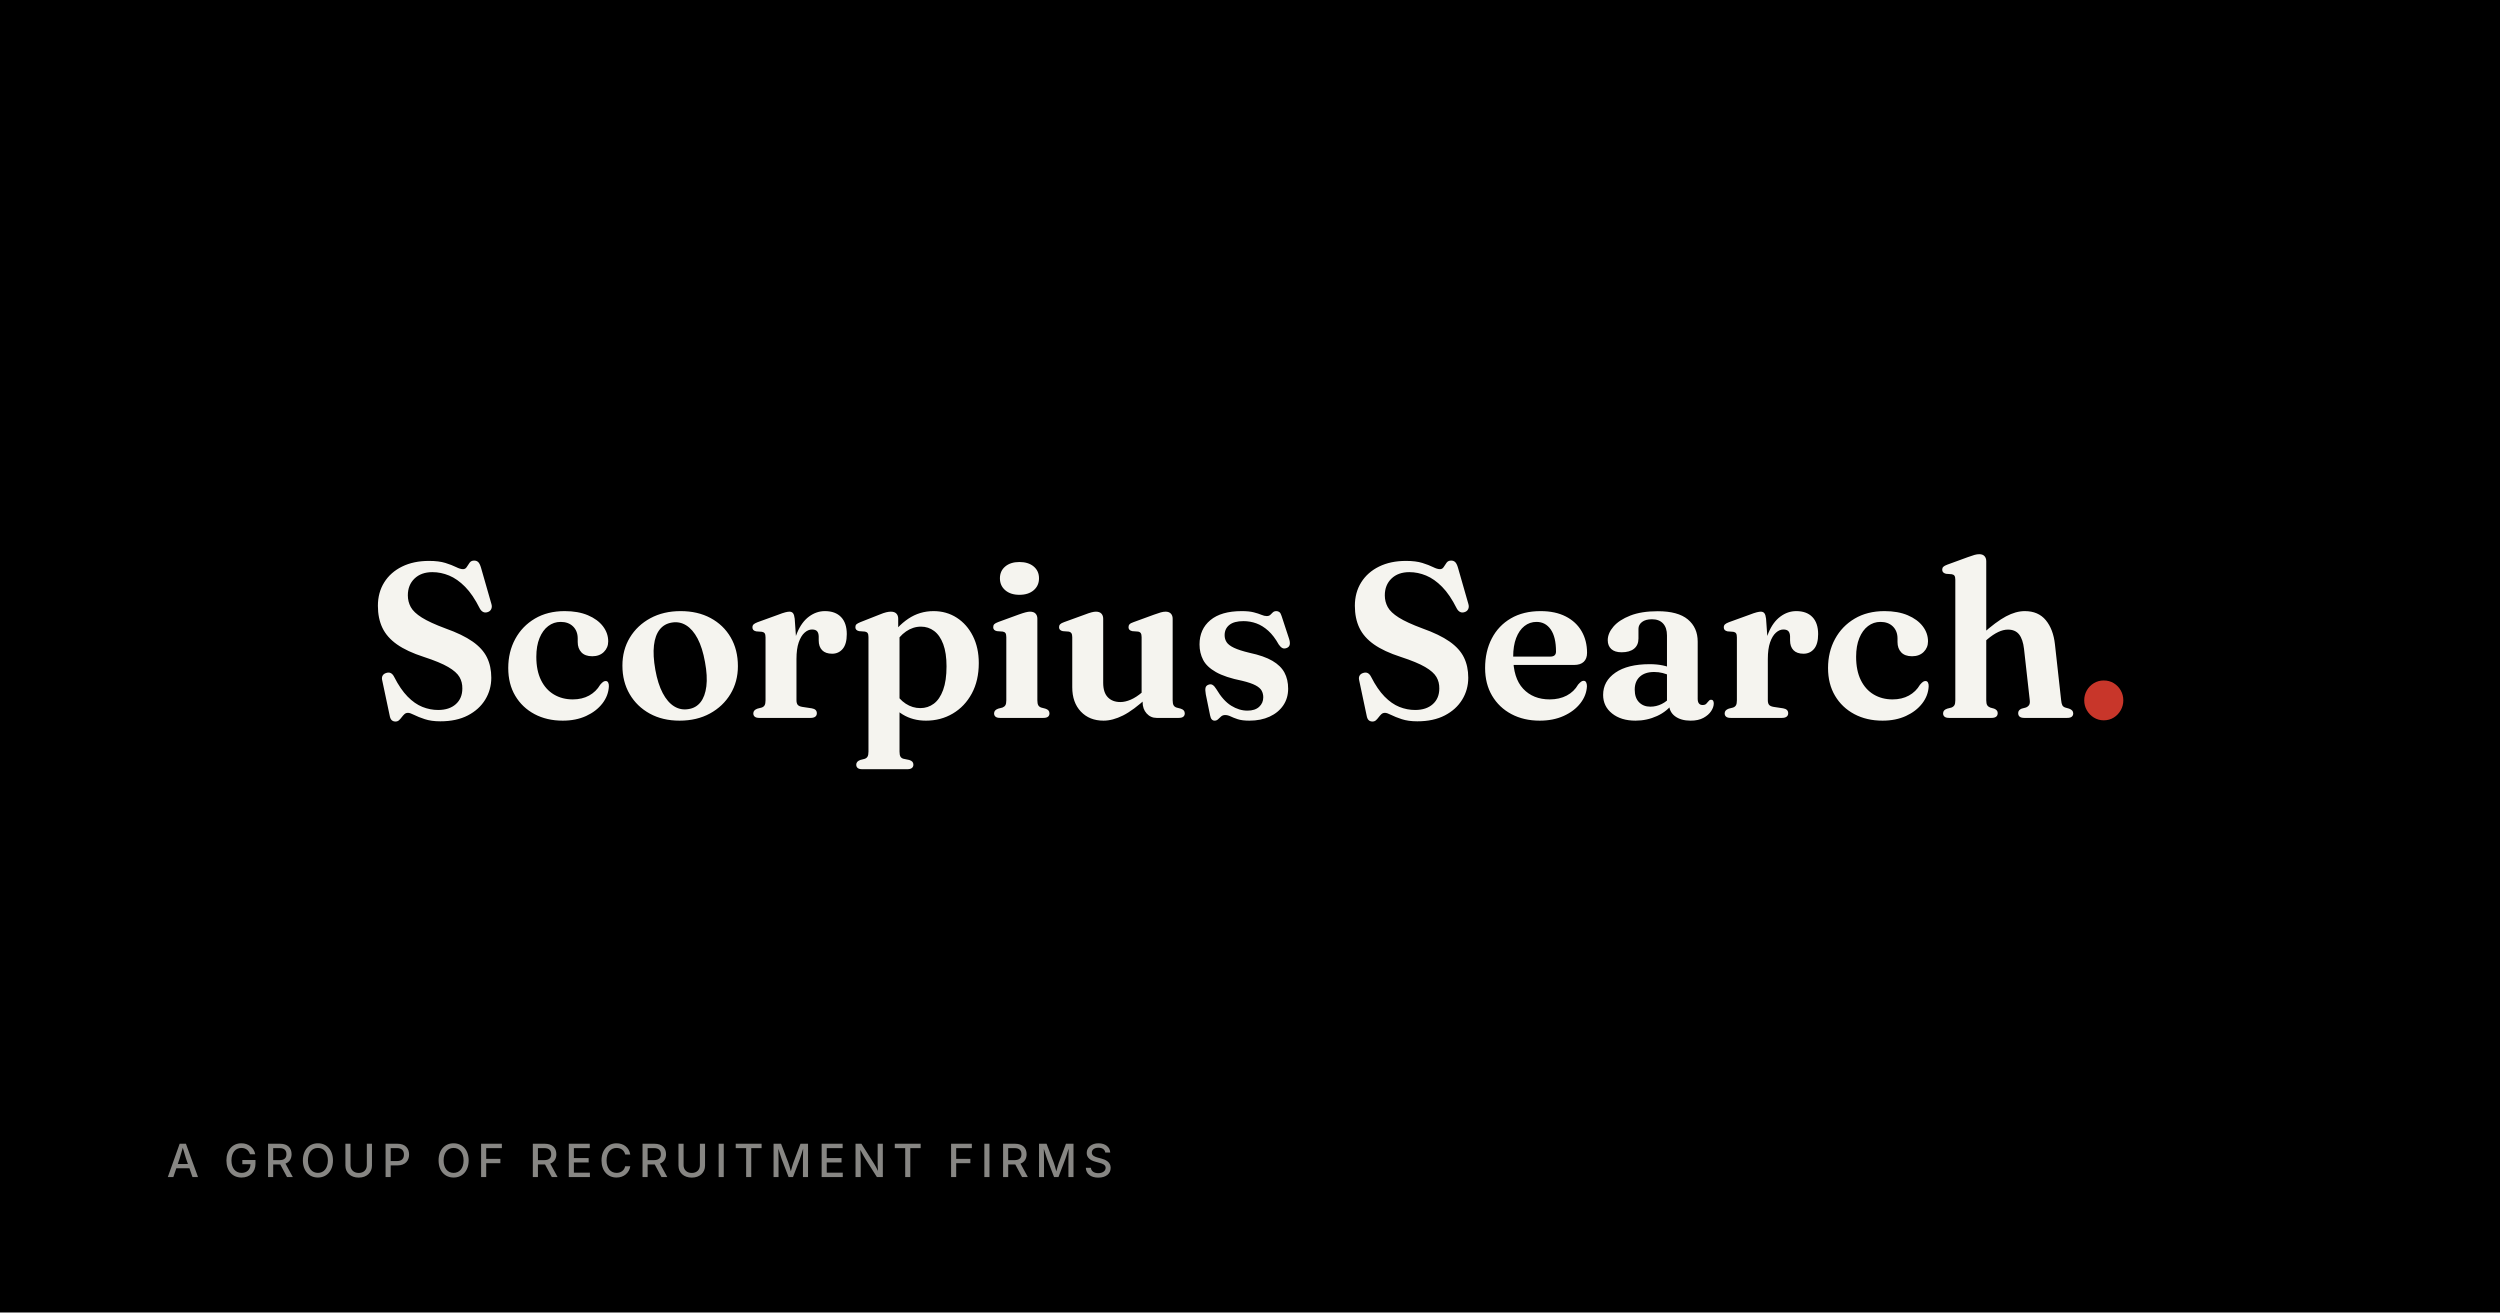
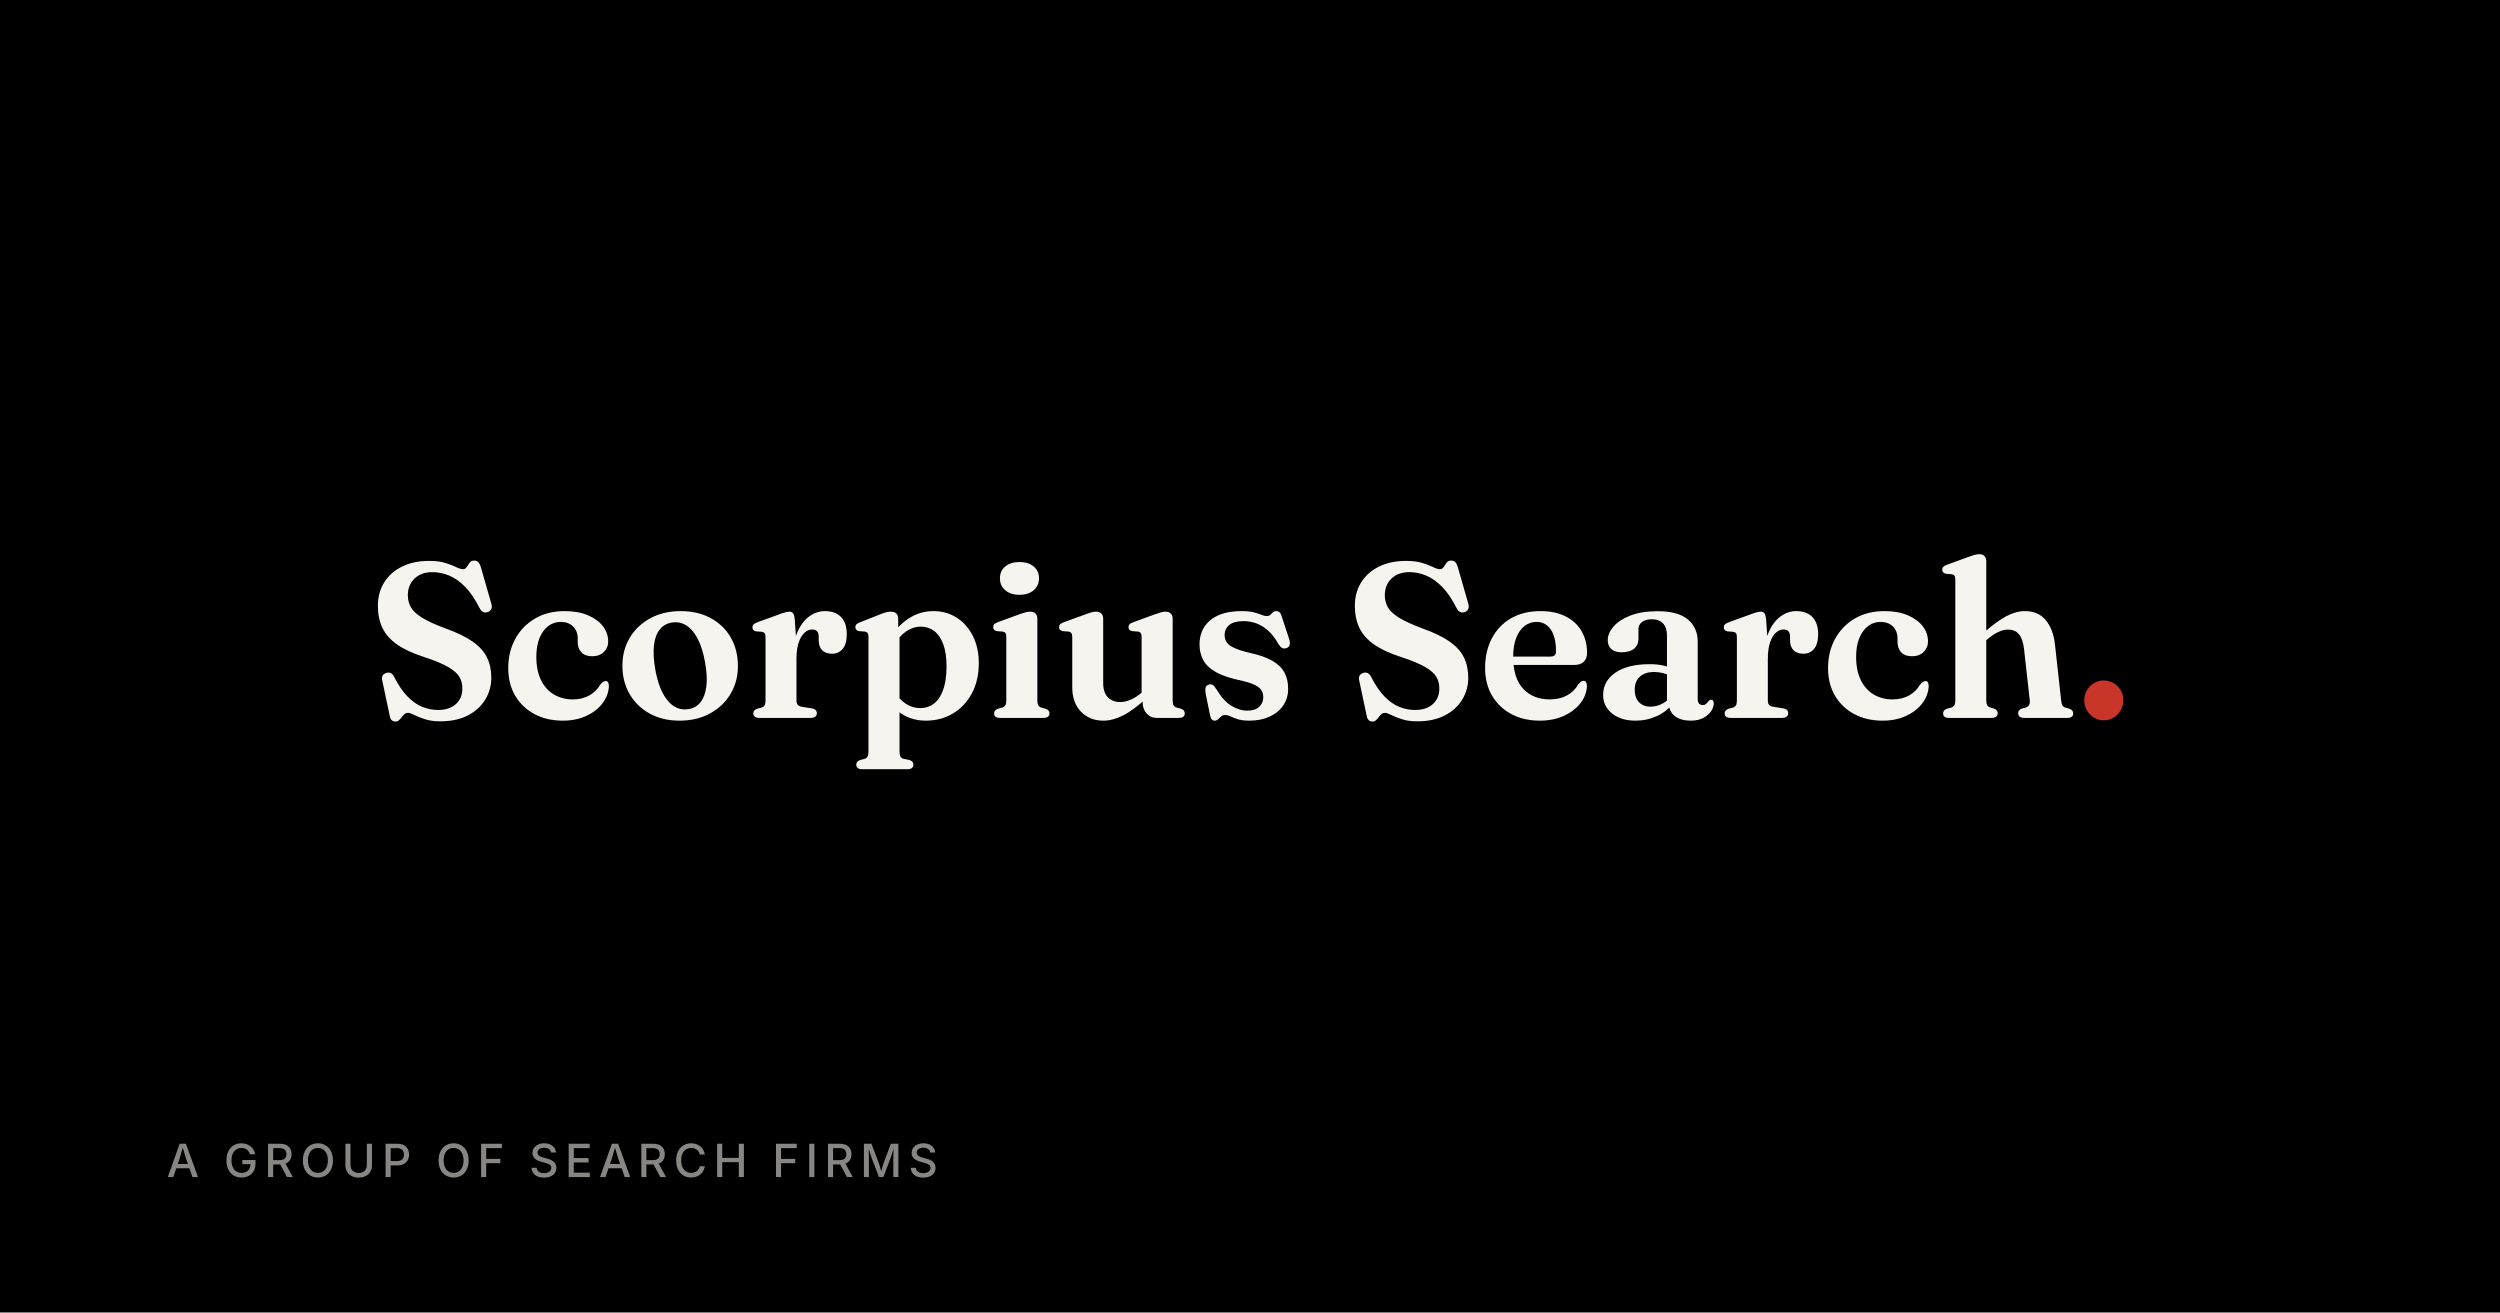
<svg xmlns="http://www.w3.org/2000/svg" width="1200" height="630" viewBox="0 0 1200 630">
  <rect width="1200" height="630" fill="#000000" />
  <g transform="translate(150, 235.7328) scale(1.056896)">
    <g transform="translate(25, 25)">
      <path d="M33.050 79.550L33.050 79.550Q28.950 79.550 26 78.575Q23.050 77.600 21.175 76.650Q19.300 75.700 18.400 75.700L18.400 75.700Q17.400 75.700 16.750 76.300Q16.100 76.900 15.525 77.675Q14.950 78.450 14.300 79.050Q13.650 79.650 12.700 79.650L12.700 79.650Q11.650 79.650 10.975 79.025Q10.300 78.400 10.050 76.950L10.050 76.950L6.600 60.650Q6.400 59.550 6.875 58.750Q7.350 57.950 8.450 57.600L8.450 57.600Q9.650 57.200 10.550 57.650Q11.450 58.100 12.100 59.400L12.100 59.400Q14.950 65 18.175 68.300Q21.400 71.600 24.900 73Q28.400 74.400 32.050 74.400L32.050 74.400Q37.150 74.400 40.100 71.750Q43.050 69.100 43.050 64.650L43.050 64.650Q43.100 61.750 41.750 59.425Q40.400 57.100 36.650 54.900Q32.900 52.700 25.550 50.300L25.550 50.300Q17.950 47.850 13.375 44.625Q8.800 41.400 6.750 37.100Q4.700 32.800 4.700 27.100L4.700 27.100Q4.700 21.050 7.575 16.450Q10.450 11.850 15.675 9.275Q20.900 6.700 27.900 6.700L27.900 6.700Q32.400 6.700 35.350 7.625Q38.300 8.550 40.200 9.500Q42.100 10.450 43.350 10.450L43.350 10.450Q44.450 10.450 45.050 9.475Q45.650 8.500 46.350 7.525Q47.050 6.550 48.450 6.550L48.450 6.550Q49.550 6.550 50.275 7.250Q51 7.950 51.550 9.850L51.550 9.850L56.250 26.250Q56.650 27.550 56.175 28.575Q55.700 29.600 54.550 29.950L54.550 29.950Q53.400 30.350 52.475 29.875Q51.550 29.400 50.950 28.250L50.950 28.250Q47.850 22.050 44.325 18.475Q40.800 14.900 37.050 13.350Q33.300 11.800 29.450 11.800L29.450 11.800Q24.350 11.800 21.325 14.725Q18.300 17.650 18.300 22.350L18.300 22.350Q18.300 25.200 19.625 27.650Q20.950 30.100 24.650 32.425Q28.350 34.750 35.350 37.350L35.350 37.350Q43.100 40.100 47.675 43.300Q52.250 46.500 54.225 50.525Q56.200 54.550 56.200 59.750L56.200 59.750Q56.200 65.200 53.450 69.700Q50.700 74.200 45.550 76.875Q40.400 79.550 33.050 79.550Z M109.300 43.250L109.300 43.250Q109.300 46.100 107.325 48.050Q105.350 50 102.050 50L102.050 50Q98.800 50 97.125 48.225Q95.450 46.450 95.450 43.550L95.450 43.550L95.450 41.950Q95.450 38.550 93.350 36.475Q91.250 34.400 87.700 34.400L87.700 34.400Q84.550 34.400 82.050 36.300Q79.550 38.200 78.100 41.750Q76.650 45.300 76.650 50.250L76.650 50.250Q76.650 56.500 78.775 60.825Q80.900 65.150 84.650 67.375Q88.400 69.600 93.200 69.600L93.200 69.600Q97.450 69.600 100.625 67.850Q103.800 66.100 105.650 62.950L105.650 62.950Q106.500 61.950 107.050 61.600Q107.600 61.250 108.150 61.250L108.150 61.250Q108.950 61.250 109.300 61.975Q109.650 62.700 109.600 63.650L109.600 63.650Q109.400 67.900 106.650 71.450Q103.900 75 99.275 77.125Q94.650 79.250 88.650 79.250L88.650 79.250Q81.400 79.250 75.825 76.275Q70.250 73.300 67.075 67.950Q63.900 62.600 63.900 55.350L63.900 55.350Q63.900 48 67.075 42.150Q70.250 36.300 76 32.900Q81.750 29.500 89.550 29.500L89.550 29.500Q95.650 29.500 100.075 31.375Q104.500 33.250 106.900 36.375Q109.300 39.500 109.300 43.250Z M142.200 29.500L142.200 29.500Q149.950 29.500 155.800 32.650Q161.650 35.800 164.925 41.425Q168.200 47.050 168.200 54.500L168.200 54.500Q168.200 61.550 164.825 67.150Q161.450 72.750 155.500 76Q149.550 79.250 141.700 79.250L141.700 79.250Q134 79.250 128.175 76.050Q122.350 72.850 119.050 67.225Q115.750 61.600 115.750 54.250L115.750 54.250Q115.750 47.100 119.125 41.525Q122.500 35.950 128.450 32.725Q134.400 29.500 142.200 29.500ZM145.750 74L145.750 74Q149.150 73.500 151.225 70.875Q153.300 68.250 153.875 63.650Q154.450 59.050 153.250 52.600L153.250 52.600Q152.100 46.150 149.900 41.975Q147.700 37.800 144.700 35.950Q141.700 34.100 138.200 34.700L138.200 34.700Q134.750 35.250 132.675 37.875Q130.600 40.500 130.075 45.075Q129.550 49.650 130.700 56.150L130.700 56.150Q131.850 62.550 134.050 66.725Q136.250 70.900 139.250 72.750Q142.250 74.600 145.750 74Z M194.800 51.250L193.050 51.500Q193.050 44.250 195.100 39.350Q197.150 34.450 200.500 31.975Q203.850 29.500 207.700 29.500L207.700 29.500Q212.450 29.500 215.050 32.200Q217.650 34.900 217.650 39.950L217.650 39.950Q217.650 44.450 215.800 46.650Q213.950 48.850 211 48.850L211 48.850Q208 48.850 206.450 47.250Q204.900 45.650 204.900 42.800L204.900 42.800L204.900 41Q204.850 39.400 204.150 38.625Q203.450 37.850 201.850 37.850L201.850 37.850Q200.100 37.850 198.475 39.300Q196.850 40.750 195.825 43.700Q194.800 46.650 194.800 51.250L194.800 51.250ZM194 32.950L194 32.950L194.800 44.300L194.800 69.950Q194.800 71.400 195.375 72.075Q195.950 72.750 197.450 73L197.450 73L201.750 73.650Q202.900 73.850 203.475 74.400Q204.050 74.950 204.050 75.900L204.050 75.900Q204.050 76.900 203.325 77.450Q202.600 78 201.250 78L201.250 78L177.900 78Q176.500 78 175.850 77.450Q175.200 76.900 175.200 75.950L175.200 75.950Q175.200 75.200 175.650 74.675Q176.100 74.150 177.050 73.800L177.050 73.800L179 73.300Q179.900 73 180.325 72.275Q180.750 71.550 180.750 70L180.750 70L180.750 41.450Q180.750 40.150 180.375 39.600Q180 39.050 179.150 38.900L179.150 38.900L176.500 38.700Q175.600 38.500 175.200 38.050Q174.800 37.600 174.800 36.900L174.800 36.900Q174.800 36.050 175.300 35.550Q175.800 35.050 177.100 34.550L177.100 34.550L186.200 31.250Q188.650 30.300 189.800 30.025Q190.950 29.750 191.600 29.750L191.600 29.750Q192.700 29.750 193.250 30.475Q193.800 31.200 194 32.950Z M241 32.900L241 32.900L241 38.500L241.600 39.700L241.600 93.300Q241.600 94.850 242.025 95.575Q242.450 96.300 243.350 96.550L243.350 96.550L246 97.100Q247 97.400 247.450 97.925Q247.900 98.450 247.900 99.250L247.900 99.250Q247.900 100.200 247.225 100.750Q246.550 101.300 245.100 101.300L245.100 101.300L224.650 101.300Q223.250 101.300 222.600 100.750Q221.950 100.200 221.950 99.250L221.950 99.250Q221.950 98.500 222.400 97.975Q222.850 97.450 223.800 97.100L223.800 97.100L225.750 96.600Q226.650 96.300 227.075 95.575Q227.500 94.850 227.500 93.300L227.500 93.300L227.500 41.300Q227.500 40.050 227.125 39.500Q226.750 38.950 225.900 38.800L225.900 38.800L223.250 38.600Q222.350 38.400 221.950 37.950Q221.550 37.500 221.550 36.800L221.550 36.800Q221.550 35.950 222.025 35.500Q222.500 35.050 223.850 34.500L223.850 34.500L232.600 31.050Q234.400 30.300 235.575 30.025Q236.750 29.750 237.650 29.750L237.650 29.750Q239.350 29.750 240.175 30.625Q241 31.500 241 32.900ZM238.700 45.450L238.700 45.450L236.500 42.600Q240.450 36.400 245.600 32.950Q250.750 29.500 257.050 29.500L257.050 29.500Q262.950 29.500 267.600 32.500Q272.250 35.500 274.925 40.825Q277.600 46.150 277.600 53.100L277.600 53.100Q277.600 61.050 274.425 66.925Q271.250 72.800 265.800 76.025Q260.350 79.250 253.600 79.250L253.600 79.250Q247.650 79.250 243.050 76.450Q238.450 73.650 235.450 68.350L235.450 68.350L238.900 65.450Q241.350 69.550 244.425 71.550Q247.500 73.550 251.050 73.550L251.050 73.550Q254.500 73.550 257.175 71.550Q259.850 69.550 261.400 65.325Q262.950 61.100 262.950 54.600L262.950 54.600Q262.950 48.500 261.450 44.500Q259.950 40.500 257.325 38.525Q254.700 36.550 251.350 36.550L251.350 36.550Q247.750 36.550 244.575 38.725Q241.400 40.900 238.700 45.450Z M304.200 32.900L304.200 32.900L304.200 70Q304.200 71.550 304.625 72.275Q305.050 73 305.950 73.300L305.950 73.300L307.850 73.800Q308.800 74.100 309.250 74.625Q309.700 75.150 309.700 75.950L309.700 75.950Q309.700 76.900 309.050 77.450Q308.400 78 306.950 78L306.950 78L287.250 78Q285.850 78 285.200 77.450Q284.550 76.900 284.550 75.950L284.550 75.950Q284.550 75.200 285 74.675Q285.450 74.150 286.400 73.800L286.400 73.800L288.350 73.300Q289.250 72.950 289.675 72.250Q290.100 71.550 290.100 70L290.100 70L290.100 41.350Q290.100 40.050 289.725 39.500Q289.350 38.950 288.500 38.800L288.500 38.800L285.850 38.600Q284.950 38.400 284.550 37.950Q284.150 37.500 284.150 36.800L284.150 36.800Q284.150 35.950 284.625 35.450Q285.100 34.950 286.450 34.450L286.450 34.450L295.750 31.050Q297.700 30.350 298.875 30.050Q300.050 29.750 300.850 29.750L300.850 29.750Q302.550 29.750 303.375 30.625Q304.200 31.500 304.200 32.900ZM296.050 22.100L296.050 22.100Q292.050 22.100 289.625 20.025Q287.200 17.950 287.200 14.600L287.200 14.600Q287.200 11.250 289.625 9.225Q292.050 7.200 296.050 7.200L296.050 7.200Q300.100 7.200 302.525 9.225Q304.950 11.250 304.950 14.600L304.950 14.600Q304.950 17.950 302.525 20.025Q300.100 22.100 296.050 22.100Z M352 70.800L352 70.800L352 68.350L351.550 68.150L351.550 41.350Q351.550 40.100 351.175 39.525Q350.800 38.950 349.950 38.800L349.950 38.800L347.300 38.600Q346.400 38.400 346 37.950Q345.600 37.500 345.600 36.800L345.600 36.800Q345.600 36 346.075 35.475Q346.550 34.950 347.900 34.500L347.900 34.500L357.200 31.100Q359.100 30.400 360.275 30.075Q361.450 29.750 362.450 29.750L362.450 29.750Q364 29.750 364.825 30.625Q365.650 31.500 365.650 32.950L365.650 32.950L365.650 70Q365.650 71.550 366.075 72.275Q366.500 73 367.400 73.300L367.400 73.300L369.300 73.800Q370.250 74.100 370.700 74.625Q371.150 75.150 371.150 75.950L371.150 75.950Q371.150 76.900 370.500 77.450Q369.850 78 368.400 78L368.400 78L358.350 78Q355.650 78 353.825 75.975Q352 73.950 352 70.800ZM320.050 64.100L320.050 64.100L320.050 41.350Q320.050 40.100 319.650 39.525Q319.250 38.950 318.400 38.800L318.400 38.800L315.750 38.600Q314.850 38.400 314.450 37.950Q314.050 37.500 314.050 36.800L314.050 36.800Q314.050 36 314.550 35.475Q315.050 34.950 316.350 34.500L316.350 34.500L325.700 31.100Q327.650 30.350 328.800 30.050Q329.950 29.750 330.800 29.750L330.800 29.750Q332.450 29.750 333.275 30.625Q334.100 31.500 334.100 32.950L334.100 32.950L334.100 62.050Q334.100 66.450 336.200 68.625Q338.300 70.800 341.900 70.800L341.900 70.800Q344.100 70.800 346.600 69.725Q349.100 68.650 351.750 66.400L351.750 66.400L353.750 64.650L356.050 67L354.100 68.750Q347.800 74.550 343.100 76.900Q338.400 79.250 334.250 79.250L334.250 79.250Q327.850 79.250 323.950 75.125Q320.050 71 320.050 64.100Z M399.600 74.700L399.600 74.700Q403.050 74.700 404.925 72.975Q406.800 71.250 406.800 68.650L406.800 68.650Q406.800 67 406.075 65.650Q405.350 64.300 403.275 63.200Q401.200 62.100 397.250 61.150L397.250 61.150Q389.550 59.600 385.325 57.200Q381.100 54.800 379.475 51.625Q377.850 48.450 377.850 44.650L377.850 44.650Q377.850 37.700 382.775 33.600Q387.700 29.500 397.000 29.500L397.000 29.500Q400.350 29.500 402.475 30.050Q404.600 30.600 405.950 31.175Q407.300 31.750 408.350 31.750L408.350 31.750Q409.450 31.750 410.025 31.175Q410.600 30.600 411.175 30.050Q411.750 29.500 412.800 29.500L412.800 29.500Q413.550 29.500 414.150 29.975Q414.750 30.450 415.150 31.800L415.150 31.800L418.450 41.850Q419.050 43.600 418.825 44.700Q418.600 45.800 417.450 46.250L417.450 46.250Q416.300 46.700 415.475 46.275Q414.650 45.850 413.850 44.700L413.850 44.700Q411.650 40.750 409.075 38.425Q406.500 36.100 403.675 35.075Q400.850 34.050 397.800 34.050L397.800 34.050Q393.550 34.050 391.400 35.775Q389.250 37.500 389.250 40.450L389.250 40.450Q389.250 42.200 390.150 43.600Q391.050 45 393.525 46.175Q396.000 47.350 400.600 48.450L400.600 48.450Q407.150 49.850 410.950 52.075Q414.750 54.300 416.425 57.425Q418.100 60.550 418.100 64.750L418.100 64.750Q418.100 69.050 415.875 72.325Q413.650 75.600 409.675 77.425Q405.700 79.250 400.500 79.250L400.500 79.250Q397.200 79.250 395.225 78.600Q393.250 77.950 391.975 77.325Q390.700 76.700 389.500 76.700L389.500 76.700Q388.400 76.700 387.675 77.325Q386.950 77.950 386.300 78.600Q385.650 79.250 384.700 79.250L384.700 79.250Q383.950 79.250 383.425 78.700Q382.900 78.150 382.650 76.850L382.650 76.850L380.700 67.300Q380.350 65.300 380.575 64.325Q380.800 63.350 381.850 62.950L381.850 62.950Q382.950 62.500 383.800 63.025Q384.650 63.550 385.500 64.950L385.500 64.950Q388.600 70.200 392.225 72.450Q395.850 74.700 399.600 74.700Z  M476.750 79.550L476.750 79.550Q472.650 79.550 469.700 78.575Q466.750 77.600 464.875 76.650Q463.000 75.700 462.100 75.700L462.100 75.700Q461.100 75.700 460.450 76.300Q459.800 76.900 459.225 77.675Q458.650 78.450 458.000 79.050Q457.350 79.650 456.400 79.650L456.400 79.650Q455.350 79.650 454.675 79.025Q454.000 78.400 453.750 76.950L453.750 76.950L450.300 60.650Q450.100 59.550 450.575 58.750Q451.050 57.950 452.150 57.600L452.150 57.600Q453.350 57.200 454.250 57.650Q455.150 58.100 455.800 59.400L455.800 59.400Q458.650 65 461.875 68.300Q465.100 71.600 468.600 73Q472.100 74.400 475.750 74.400L475.750 74.400Q480.850 74.400 483.800 71.750Q486.750 69.100 486.750 64.650L486.750 64.650Q486.800 61.750 485.450 59.425Q484.100 57.100 480.350 54.900Q476.600 52.700 469.250 50.300L469.250 50.300Q461.650 47.850 457.075 44.625Q452.500 41.400 450.450 37.100Q448.400 32.800 448.400 27.100L448.400 27.100Q448.400 21.050 451.275 16.450Q454.150 11.850 459.375 9.275Q464.600 6.700 471.600 6.700L471.600 6.700Q476.100 6.700 479.050 7.625Q482.000 8.550 483.900 9.500Q485.800 10.450 487.050 10.450L487.050 10.450Q488.150 10.450 488.750 9.475Q489.350 8.500 490.050 7.525Q490.750 6.550 492.150 6.550L492.150 6.550Q493.250 6.550 493.975 7.250Q494.700 7.950 495.250 9.850L495.250 9.850L499.950 26.250Q500.350 27.550 499.875 28.575Q499.400 29.600 498.250 29.950L498.250 29.950Q497.100 30.350 496.175 29.875Q495.250 29.400 494.650 28.250L494.650 28.250Q491.550 22.050 488.025 18.475Q484.500 14.900 480.750 13.350Q477.000 11.800 473.150 11.800L473.150 11.800Q468.050 11.800 465.025 14.725Q462.000 17.650 462.000 22.350L462.000 22.350Q462.000 25.200 463.325 27.650Q464.650 30.100 468.350 32.425Q472.050 34.750 479.050 37.350L479.050 37.350Q486.800 40.100 491.375 43.300Q495.950 46.500 497.925 50.525Q499.900 54.550 499.900 59.750L499.900 59.750Q499.900 65.200 497.150 69.700Q494.400 74.200 489.250 76.875Q484.100 79.550 476.750 79.550Z M553.850 48.450L553.850 48.450Q553.850 51.100 552.350 52.525Q550.850 53.950 547.950 53.950L547.950 53.950L516.750 53.950L516.750 50.150L537.200 50.150Q539.750 50.150 539.750 47.850L539.750 47.850Q539.750 41.250 537.350 37.825Q534.950 34.400 530.900 34.400L530.900 34.400Q527.800 34.400 525.400 36.300Q523.000 38.200 521.650 41.725Q520.300 45.250 520.300 50.250L520.300 50.250Q520.300 59.900 524.825 64.750Q529.350 69.600 536.900 69.600L536.900 69.600Q541.300 69.600 544.625 67.850Q547.950 66.100 549.800 62.850L549.800 62.850Q550.700 61.850 551.225 61.500Q551.750 61.150 552.300 61.150L552.300 61.150Q553.100 61.150 553.450 61.875Q553.800 62.600 553.800 63.600L553.800 63.600Q553.600 67.800 550.800 71.375Q548.000 74.950 543.250 77.100Q538.500 79.250 532.350 79.250L532.350 79.250Q525.100 79.250 519.500 76.275Q513.900 73.300 510.725 67.925Q507.550 62.550 507.550 55.350L507.550 55.350Q507.550 47.800 510.575 41.950Q513.600 36.100 519.250 32.800Q524.900 29.500 532.750 29.500L532.750 29.500Q539.450 29.500 544.175 31.925Q548.900 34.350 551.375 38.625Q553.850 42.900 553.850 48.450Z M591.100 71.650L591.100 71.650L591.100 70.600L590.150 70.400L590.150 40.550Q590.150 37.050 588.375 35.125Q586.600 33.200 583.350 33.200L583.350 33.200Q580.400 33.200 578.800 34.450Q577.200 35.700 577.200 37.550L577.200 37.550L577.200 41.950Q577.200 44.950 575.200 46.575Q573.200 48.200 569.550 48.200L569.550 48.200Q566.450 48.200 564.850 46.725Q563.250 45.250 563.250 42.700L563.250 42.700Q563.250 39.550 565.850 36.525Q568.450 33.500 573.500 31.525Q578.550 29.550 585.950 29.550L585.950 29.550Q595.150 29.550 599.625 33.275Q604.100 37 604.100 43.350L604.100 43.350L604.100 69.350Q604.100 70.750 604.675 71.450Q605.250 72.150 606.300 72.150L606.300 72.150Q607.400 72.150 607.950 71.625Q608.500 71.100 608.900 70.550L608.900 70.550Q609.150 70.200 609.450 69.975Q609.750 69.750 610.200 69.750L610.200 69.750Q610.800 69.750 611.100 70.200Q611.400 70.650 611.400 71.400L611.400 71.400Q611.400 73.100 610.225 74.900Q609.050 76.700 606.725 77.975Q604.400 79.250 600.900 79.250L600.900 79.250Q596.450 79.250 593.775 77.225Q591.100 75.200 591.100 71.650ZM561.150 67.550L561.150 67.550Q561.150 61.300 566.725 57.450Q572.300 53.600 582.300 53.600L582.300 53.600Q585.550 53.600 588.175 54.150Q590.800 54.700 592.700 55.650L592.700 55.650L591.600 58.850Q589.900 58.050 588.125 57.600Q586.350 57.150 584.300 57.150L584.300 57.150Q580.150 57.150 577.825 59.275Q575.500 61.400 575.500 65.150L575.500 65.150Q575.500 68.900 577.475 70.900Q579.450 72.900 582.600 72.900L582.600 72.900Q585.300 72.900 587.775 71.675Q590.250 70.450 591.950 68.250L591.950 68.250L593.050 71.100Q590.300 75 585.675 77.125Q581.050 79.250 575.850 79.250L575.850 79.250Q569.300 79.250 565.225 76Q561.150 72.750 561.150 67.550Z M635.950 51.250L634.200 51.500Q634.200 44.250 636.250 39.350Q638.300 34.450 641.650 31.975Q645 29.500 648.850 29.500L648.850 29.500Q653.600 29.500 656.200 32.200Q658.800 34.900 658.800 39.950L658.800 39.950Q658.800 44.450 656.950 46.650Q655.100 48.850 652.150 48.850L652.150 48.850Q649.150 48.850 647.600 47.250Q646.050 45.650 646.050 42.800L646.050 42.800L646.050 41Q646 39.400 645.300 38.625Q644.600 37.850 643 37.850L643 37.850Q641.250 37.850 639.625 39.300Q638 40.750 636.975 43.700Q635.950 46.650 635.950 51.250L635.950 51.250ZM635.150 32.950L635.150 32.950L635.950 44.300L635.950 69.950Q635.950 71.400 636.525 72.075Q637.100 72.750 638.600 73L638.600 73L642.900 73.650Q644.050 73.850 644.625 74.400Q645.200 74.950 645.200 75.900L645.200 75.900Q645.200 76.900 644.475 77.450Q643.750 78 642.400 78L642.400 78L619.050 78Q617.650 78 617 77.450Q616.350 76.900 616.350 75.950L616.350 75.950Q616.350 75.200 616.800 74.675Q617.250 74.150 618.200 73.800L618.200 73.800L620.150 73.300Q621.050 73 621.475 72.275Q621.900 71.550 621.900 70L621.900 70L621.900 41.450Q621.900 40.150 621.525 39.600Q621.150 39.050 620.300 38.900L620.300 38.900L617.650 38.700Q616.750 38.500 616.350 38.050Q615.950 37.600 615.950 36.900L615.950 36.900Q615.950 36.050 616.450 35.550Q616.950 35.050 618.250 34.550L618.250 34.550L627.350 31.250Q629.800 30.300 630.950 30.025Q632.100 29.750 632.750 29.750L632.750 29.750Q633.850 29.750 634.400 30.475Q634.950 31.200 635.150 32.950Z M708.700 43.250L708.700 43.250Q708.700 46.100 706.725 48.050Q704.750 50 701.450 50L701.450 50Q698.200 50 696.525 48.225Q694.850 46.450 694.850 43.550L694.850 43.550L694.850 41.950Q694.850 38.550 692.750 36.475Q690.650 34.400 687.100 34.400L687.100 34.400Q683.950 34.400 681.450 36.300Q678.950 38.200 677.500 41.750Q676.050 45.300 676.050 50.250L676.050 50.250Q676.050 56.500 678.175 60.825Q680.300 65.150 684.050 67.375Q687.800 69.600 692.600 69.600L692.600 69.600Q696.850 69.600 700.025 67.850Q703.200 66.100 705.050 62.950L705.050 62.950Q705.900 61.950 706.450 61.600Q707 61.250 707.550 61.250L707.550 61.250Q708.350 61.250 708.700 61.975Q709.050 62.700 709 63.650L709 63.650Q708.800 67.900 706.050 71.450Q703.300 75 698.675 77.125Q694.050 79.250 688.050 79.250L688.050 79.250Q680.800 79.250 675.225 76.275Q669.650 73.300 666.475 67.950Q663.300 62.600 663.300 55.350L663.300 55.350Q663.300 48 666.475 42.150Q669.650 36.300 675.400 32.900Q681.150 29.500 688.950 29.500L688.950 29.500Q695.050 29.500 699.475 31.375Q703.900 33.250 706.300 36.375Q708.700 39.500 708.700 43.250Z M735.150 6.850L735.150 6.850L735.150 70Q735.150 71.550 735.600 72.250Q736.050 72.950 736.950 73.300L736.950 73.300L738.750 73.800Q740.350 74.450 740.350 75.800L740.350 75.800Q740.350 78 737.550 78L737.550 78L718.250 78Q716.850 78 716.200 77.450Q715.550 76.900 715.550 75.950L715.550 75.950Q715.550 75.200 715.975 74.675Q716.400 74.150 717.400 73.800L717.400 73.800L719.350 73.300Q720.250 72.950 720.675 72.250Q721.100 71.550 721.100 70L721.100 70L721.100 15.250Q721.100 14 720.725 13.450Q720.350 12.900 719.500 12.750L719.500 12.750L716.850 12.550Q715.950 12.300 715.550 11.850Q715.150 11.400 715.150 10.700L715.150 10.700Q715.150 9.900 715.625 9.400Q716.100 8.900 717.450 8.400L717.450 8.400L726.750 5Q728.650 4.300 729.800 3.975Q730.950 3.650 732 3.650L732 3.650Q733.550 3.650 734.350 4.525Q735.150 5.400 735.150 6.850ZM735.650 42.300L733.650 44.050L731.350 41.700L733.300 39.950Q739.600 34.300 744.100 31.900Q748.600 29.500 752.650 29.500L752.650 29.500Q758.800 29.500 762.200 33.625Q765.600 37.750 766.350 44.600L766.350 44.600L769.150 69.850Q769.300 71.500 769.700 72.250Q770.100 73 771.050 73.300L771.050 73.300L772.800 73.800Q773.750 74.150 774.200 74.675Q774.650 75.200 774.650 75.950L774.650 75.950Q774.650 76.900 774 77.450Q773.350 78 771.900 78L771.900 78L752.400 78Q749.650 78 749.650 75.800L749.650 75.800Q749.650 74.450 751.200 73.800L751.200 73.800L753.100 73.300Q754.050 72.950 754.575 72.200Q755.100 71.450 754.900 69.850L754.900 69.850L752.300 46.650Q751.800 42.300 750.075 40.100Q748.350 37.900 745 37.900L745 37.900Q742.900 37.900 740.575 39Q738.250 40.100 735.650 42.300L735.650 42.300Z" fill="#F5F4EF" />
      <path d="M788.500 79.100L788.500 79.100Q786.050 79.100 784.025 77.850Q782 76.600 780.825 74.525Q779.650 72.450 779.650 70.050L779.650 70.050Q779.650 67.550 780.825 65.500Q782 63.450 784.025 62.225Q786.050 61 788.500 61L788.500 61Q791.050 61 793.050 62.225Q795.050 63.450 796.225 65.500Q797.400 67.550 797.400 70.050L797.400 70.050Q797.400 72.450 796.225 74.525Q795.050 76.600 793.050 77.850Q791.050 79.100 788.500 79.100Z" fill="#C8362A" />
    </g>
  </g>
-   <text x="80" y="565" font-family="Inter, Helvetica, sans-serif" font-size="22" font-weight="500" fill="#F5F4EF" opacity="0.55" letter-spacing="3">A GROUP OF RECRUITMENT FIRMS</text>
+   <text x="80" y="565" font-family="Inter, Helvetica, sans-serif" font-size="22" font-weight="500" fill="#F5F4EF" opacity="0.55" letter-spacing="3">A GROUP OF SEARCH FIRMS</text>
</svg>
